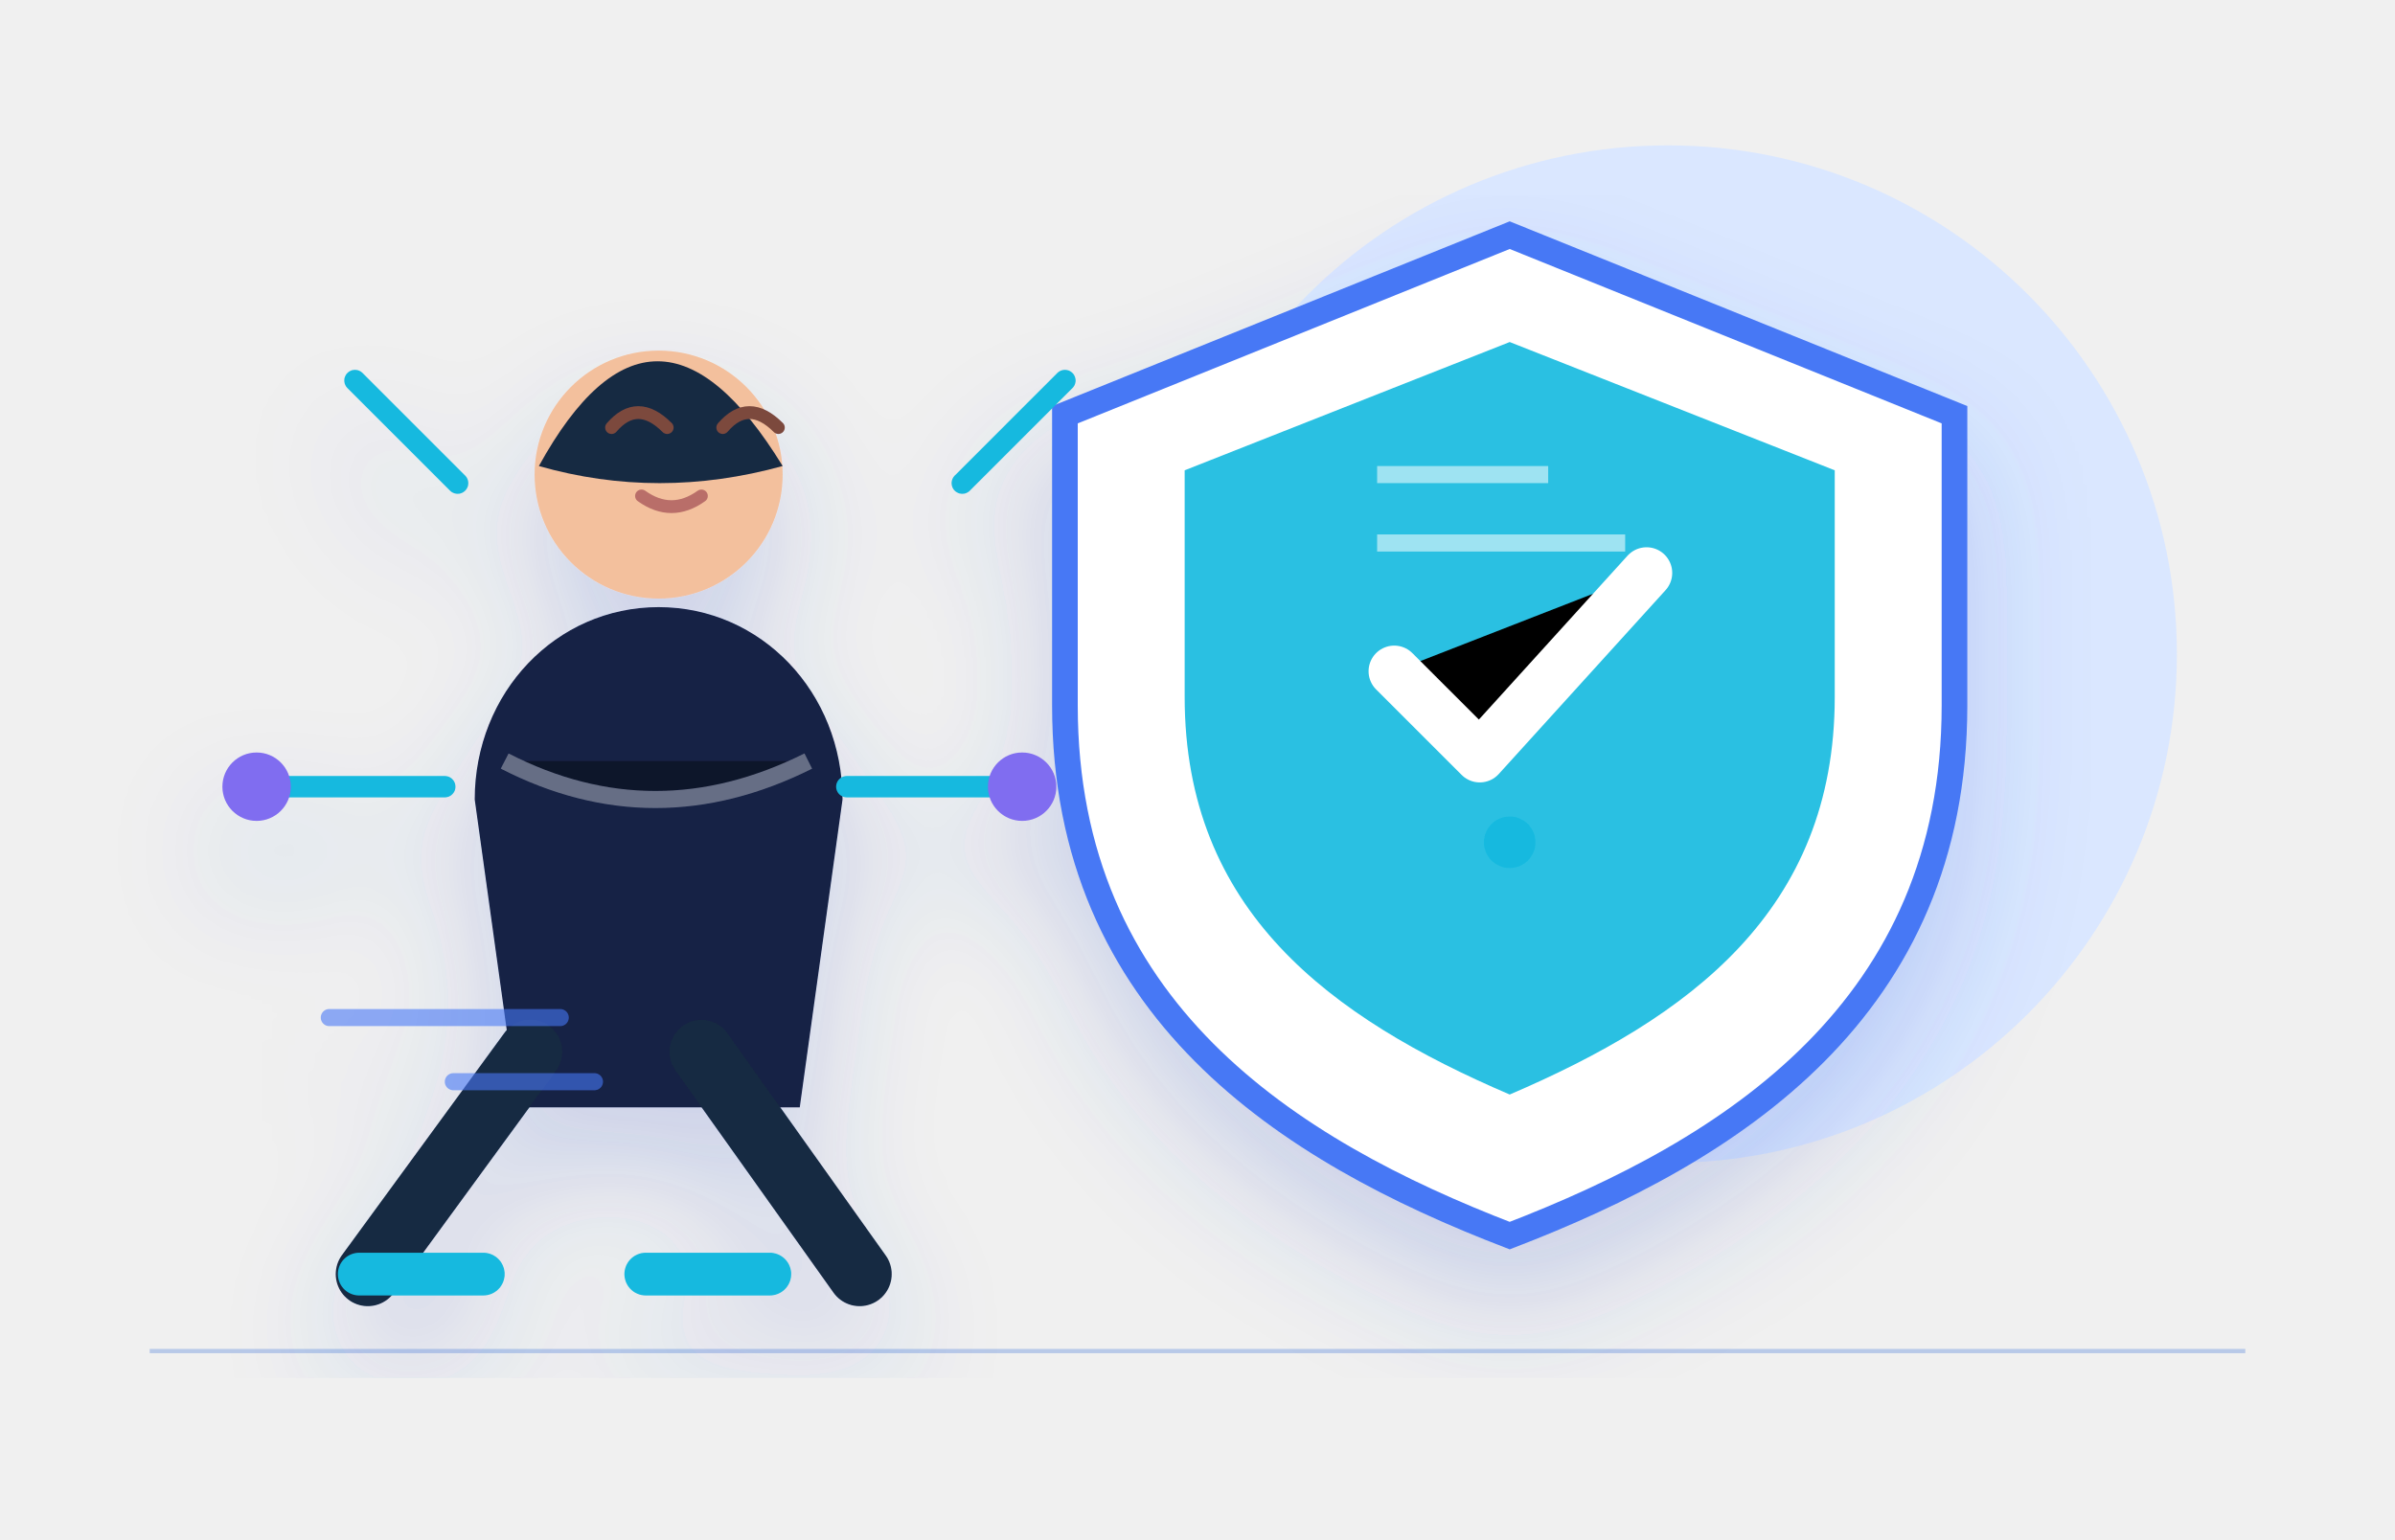
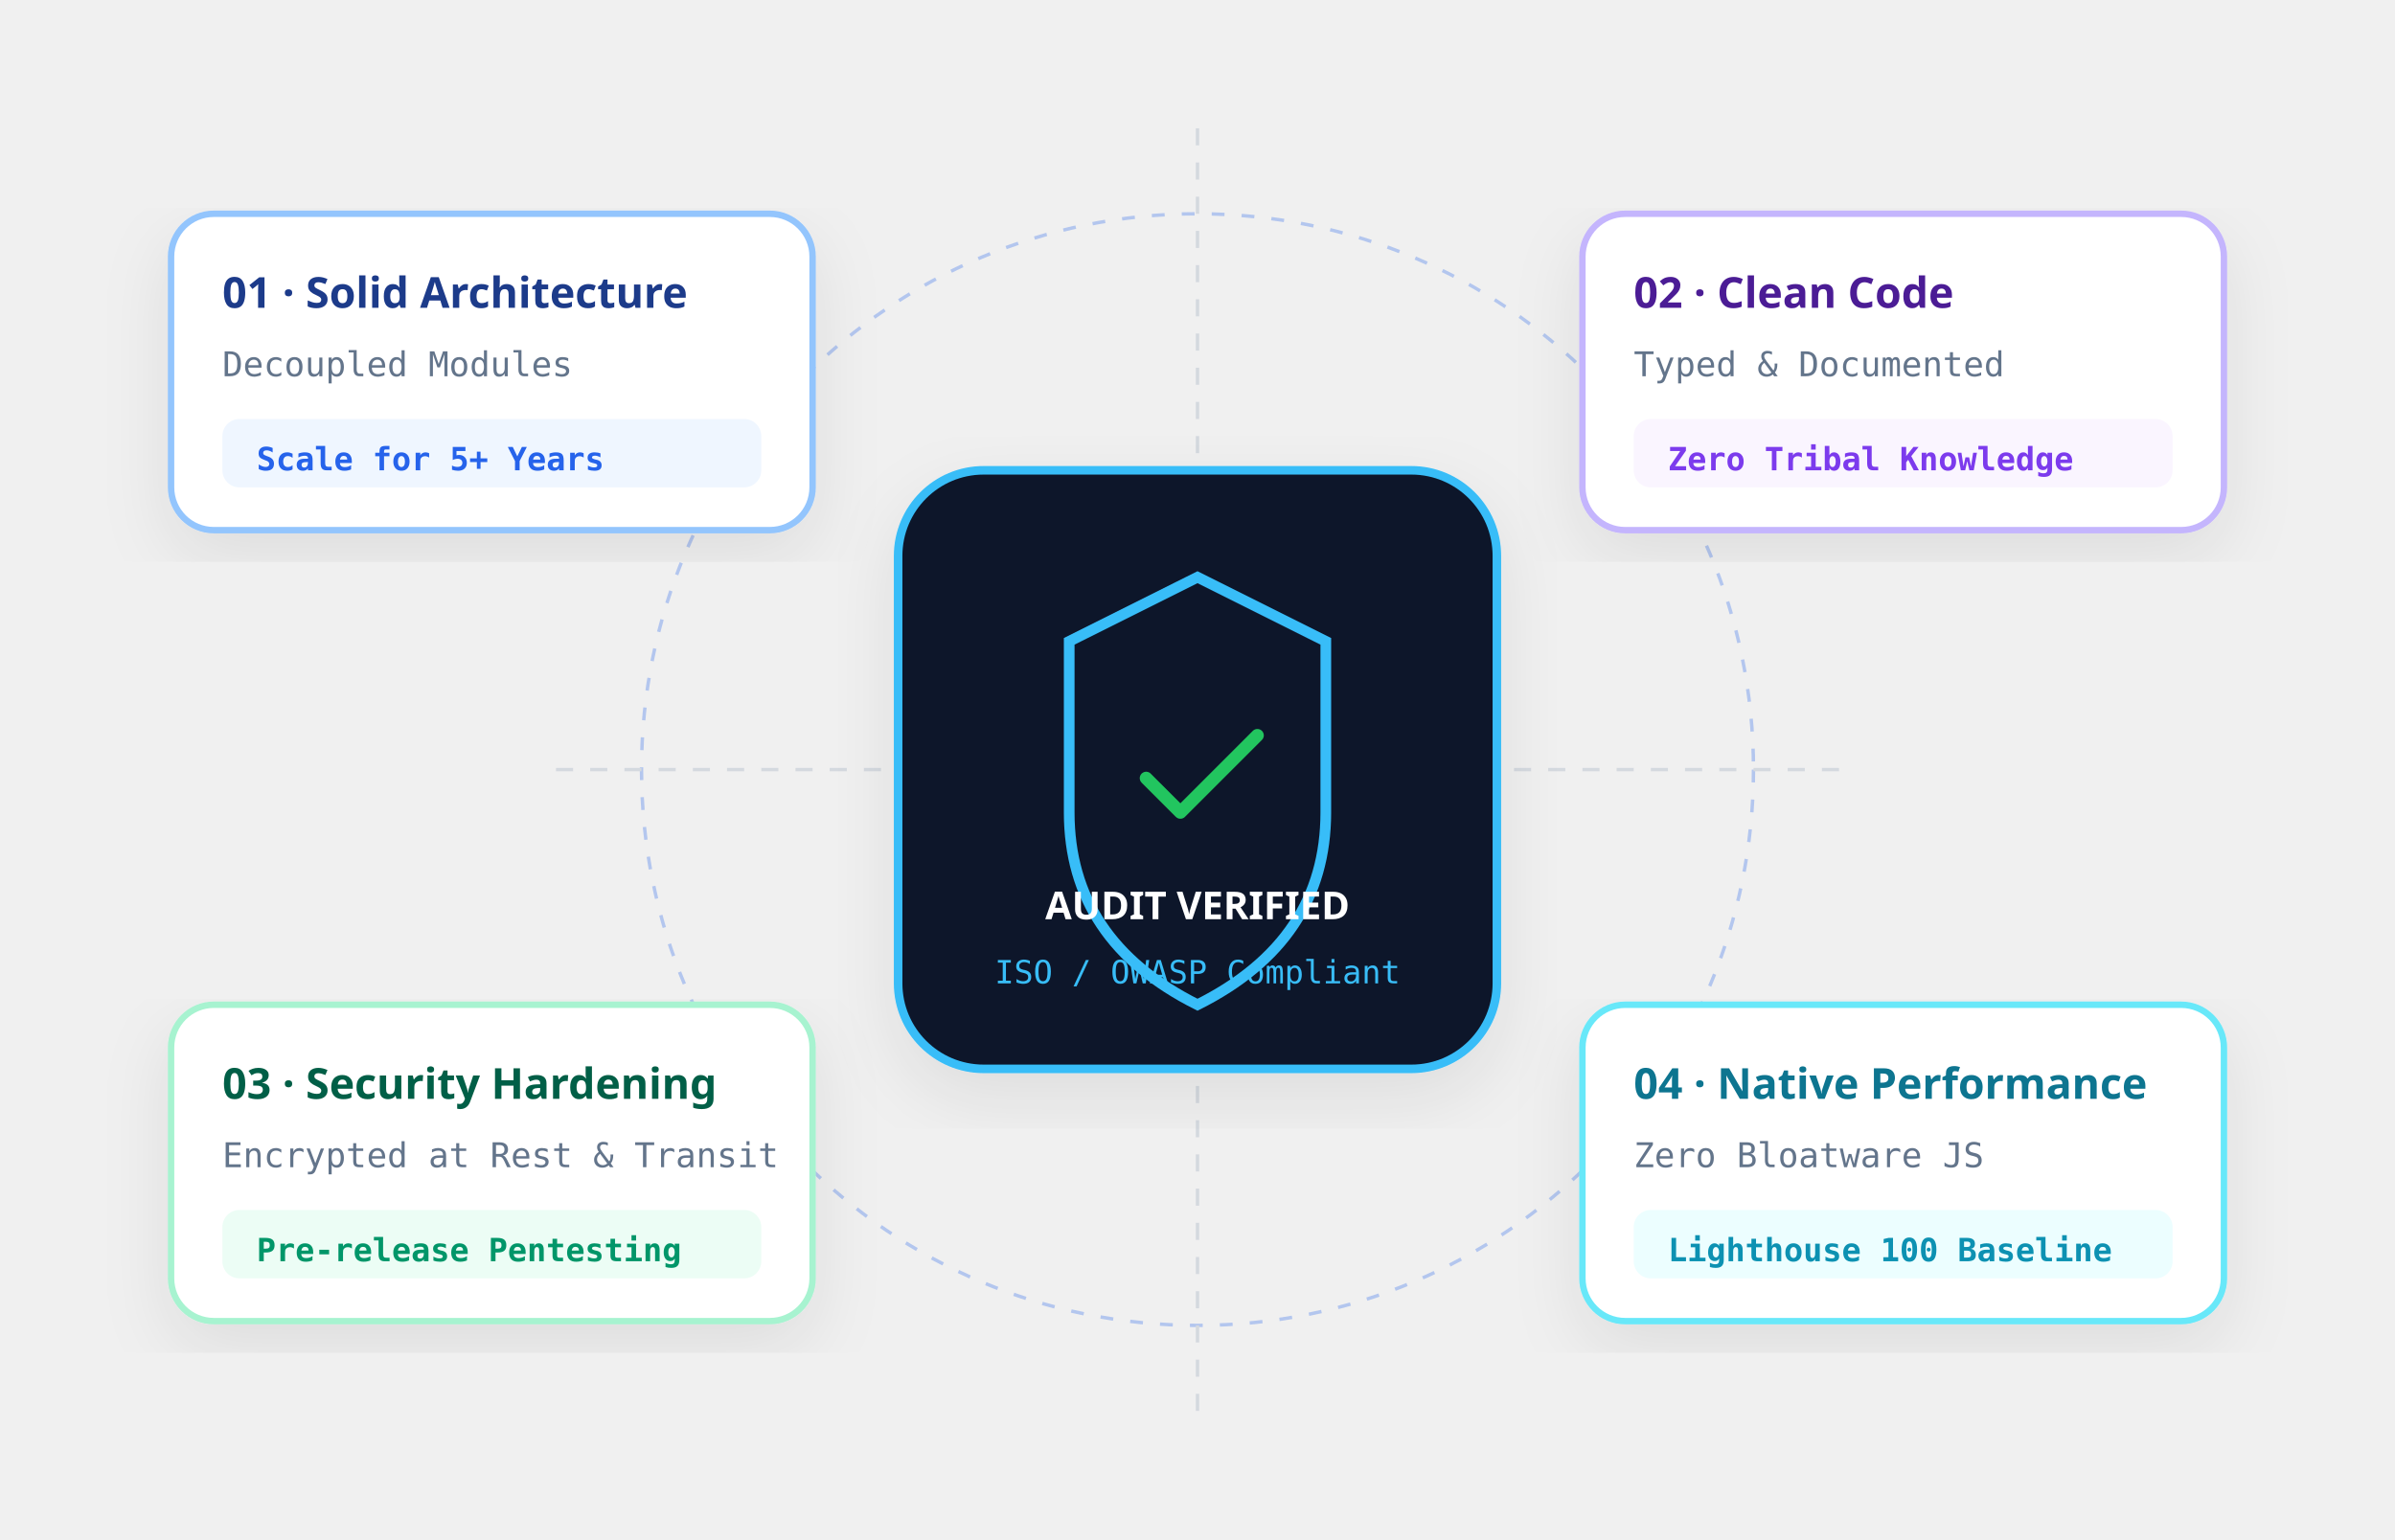
- <svg xmlns="http://www.w3.org/2000/svg" viewBox="0 0 560 360" role="img" aria-labelledby="t d">
+ <svg xmlns="http://www.w3.org/2000/svg" viewBox="0 0 560 360" role="img" aria-labelledby="prTitle" preserveAspectRatio="xMidYMid meet">
  <defs>
-     <linearGradient id="g" x1="70" y1="40" x2="480" y2="320">
-       <stop stop-color="#12b9df" />
-       <stop offset="1" stop-color="#806df0" />
-     </linearGradient>
-     <filter id="s">
-       <feDropShadow dx="0" dy="15" stdDeviation="14" flood-color="#345ad0" flood-opacity=".2" />
+     <filter id="prShadow" x="-10%" y="-10%" width="120%" height="120%">
+       <feDropShadow dx="0" dy="6" stdDeviation="8" flood-color="#0f172a" flood-opacity="0.08" />
    </filter>
  </defs>
-   <circle cx="390" cy="153" r="119" fill="#dae7ff" />
-   <path d="M35 316h490" stroke="#b8c9e8" />
-   <g filter="url(#s)">
-     <path d="m353 55 104 42v68c0 71-52 104-104 124-52-20-104-53-104-124V97z" fill="#fff" stroke="#4778f5" stroke-width="6" />
-     <path d="m353 80 76 30v53c0 50-34 75-76 93-42-18-76-43-76-93v-53z" fill="url(#g)" opacity=".9" />
-     <path d="m326 157 20 20 39-43" stroke="#fff" stroke-width="12" stroke-linecap="round" stroke-linejoin="round" />
-     <path d="M111 187c0-25 19-45 43-45s43 20 43 45l-10 72h-66z" fill="#142044" />
-     <circle cx="154" cy="111" r="29" fill="#f3c09d" />
-     <path d="M126 109q27-49 57 0-29 8-57 0Z" fill="#182943" />
-     <path d="m124 246-38 52m78-52 37 52" stroke="#182943" stroke-width="15" stroke-linecap="round" />
-     <path d="M84 298h29m38 0h29" stroke="#12b9df" stroke-width="10" stroke-linecap="round" />
-     <path d="M104 184h-43M198 184h41M83 89l24 24m118 0 24-24" stroke="#12b9df" stroke-width="5" stroke-linecap="round" />
-     <circle cx="60" cy="184" r="8" fill="#806df0" />
-     <circle cx="239" cy="184" r="8" fill="#806df0" />
-     <path d="M143 100q6-7 13 0m13 0q6-7 13 0" stroke="#7b493e" stroke-width="3" fill="none" stroke-linecap="round" />
-     <path d="M150 116q7 5 14 0" stroke="#b96e69" stroke-width="3" fill="none" stroke-linecap="round" />
-     <path d="M118 178q35 18 71 0" stroke="#fff" stroke-width="4" opacity=".35" />
-     <path d="M322 111h40m-40 16h58" stroke="#fff" stroke-width="4" opacity=".55" />
-     <circle cx="353" cy="197" r="6" fill="#12b9df" />
-     <path d="M77 238h54m-25 15h33" stroke="#4778f5" stroke-width="4" stroke-linecap="round" opacity=".6" />
+   <g opacity="0.3" stroke="#94a3b8" stroke-width="0.8">
+     <circle cx="280" cy="180" r="130" fill="none" stroke="#2563eb" stroke-dasharray="3 4" />
+     <line x1="280" y1="30" x2="280" y2="330" stroke-dasharray="4 4" />
+     <line x1="130" y1="180" x2="430" y2="180" stroke-dasharray="4 4" />
+   </g>
+   <g transform="translate(210, 110)" filter="url(#prShadow)">
+     <rect width="140" height="140" rx="20" fill="#0f172a" stroke="#38bdf8" stroke-width="2" />
+     <path d="M 280 135 L 250 150 L 250 190 Q 250 220 280 235 Q 310 220 310 190 L 310 150 Z" transform="translate(-210, -110)" fill="none" stroke="#38bdf8" stroke-width="2.5" />
+     <path d="M 268 182 L 276 190 L 294 172" transform="translate(-210, -110)" fill="none" stroke="#22c55e" stroke-width="3" stroke-linecap="round" stroke-linejoin="round" />
+     <text x="70" y="105" text-anchor="middle" font-family="system-ui, sans-serif" font-size="9" font-weight="bold" fill="#ffffff">AUDIT VERIFIED</text>
+     <text x="70" y="120" text-anchor="middle" font-family="ui-monospace, monospace" font-size="7.5" fill="#38bdf8">ISO / OWASP Compliant</text>
+   </g>
+   <g transform="translate(40, 50)" filter="url(#prShadow)">
+     <rect width="150" height="74" rx="10" fill="#ffffff" stroke="#93c5fd" stroke-width="1.5" />
+     <text x="12" y="22" font-family="system-ui, sans-serif" font-size="10" font-weight="bold" fill="#1e3a8a">01 · Solid Architecture</text>
+     <text x="12" y="38" font-family="ui-monospace, monospace" font-size="8" fill="#64748b">Decoupled Modules</text>
+     <rect x="12" y="48" width="126" height="16" rx="4" fill="#eff6ff" />
+     <text x="20" y="60" font-family="ui-monospace, monospace" font-size="7.5" font-weight="bold" fill="#2563eb">Scale for 5+ Years</text>
+   </g>
+   <g transform="translate(370, 50)" filter="url(#prShadow)">
+     <rect width="150" height="74" rx="10" fill="#ffffff" stroke="#c4b5fd" stroke-width="1.5" />
+     <text x="12" y="22" font-family="system-ui, sans-serif" font-size="10" font-weight="bold" fill="#4c1d95">02 · Clean Code</text>
+     <text x="12" y="38" font-family="ui-monospace, monospace" font-size="8" fill="#64748b">Typed &amp; Documented</text>
+     <rect x="12" y="48" width="126" height="16" rx="4" fill="#faf5ff" />
+     <text x="20" y="60" font-family="ui-monospace, monospace" font-size="7.5" font-weight="bold" fill="#7c3aed">Zero Tribal Knowledge</text>
+   </g>
+   <g transform="translate(40, 235)" filter="url(#prShadow)">
+     <rect width="150" height="74" rx="10" fill="#ffffff" stroke="#a7f3d0" stroke-width="1.5" />
+     <text x="12" y="22" font-family="system-ui, sans-serif" font-size="10" font-weight="bold" fill="#065f46">03 · Security Hardening</text>
+     <text x="12" y="38" font-family="ui-monospace, monospace" font-size="8" fill="#64748b">Encrypted at Rest &amp; Transit</text>
+     <rect x="12" y="48" width="126" height="16" rx="4" fill="#ecfdf5" />
+     <text x="20" y="60" font-family="ui-monospace, monospace" font-size="7.5" font-weight="bold" fill="#059669">Pre-release Pentesting</text>
+   </g>
+   <g transform="translate(370, 235)" filter="url(#prShadow)">
+     <rect width="150" height="74" rx="10" fill="#ffffff" stroke="#67e8f9" stroke-width="1.5" />
+     <text x="12" y="22" font-family="system-ui, sans-serif" font-size="10" font-weight="bold" fill="#0e7490">04 · Native Performance</text>
+     <text x="12" y="38" font-family="ui-monospace, monospace" font-size="8" fill="#64748b">Zero Bloatware JS</text>
+     <rect x="12" y="48" width="126" height="16" rx="4" fill="#ecfeff" />
+     <text x="20" y="60" font-family="ui-monospace, monospace" font-size="7.5" font-weight="bold" fill="#0891b2">Lighthouse 100 Baseline</text>
  </g>
</svg>
